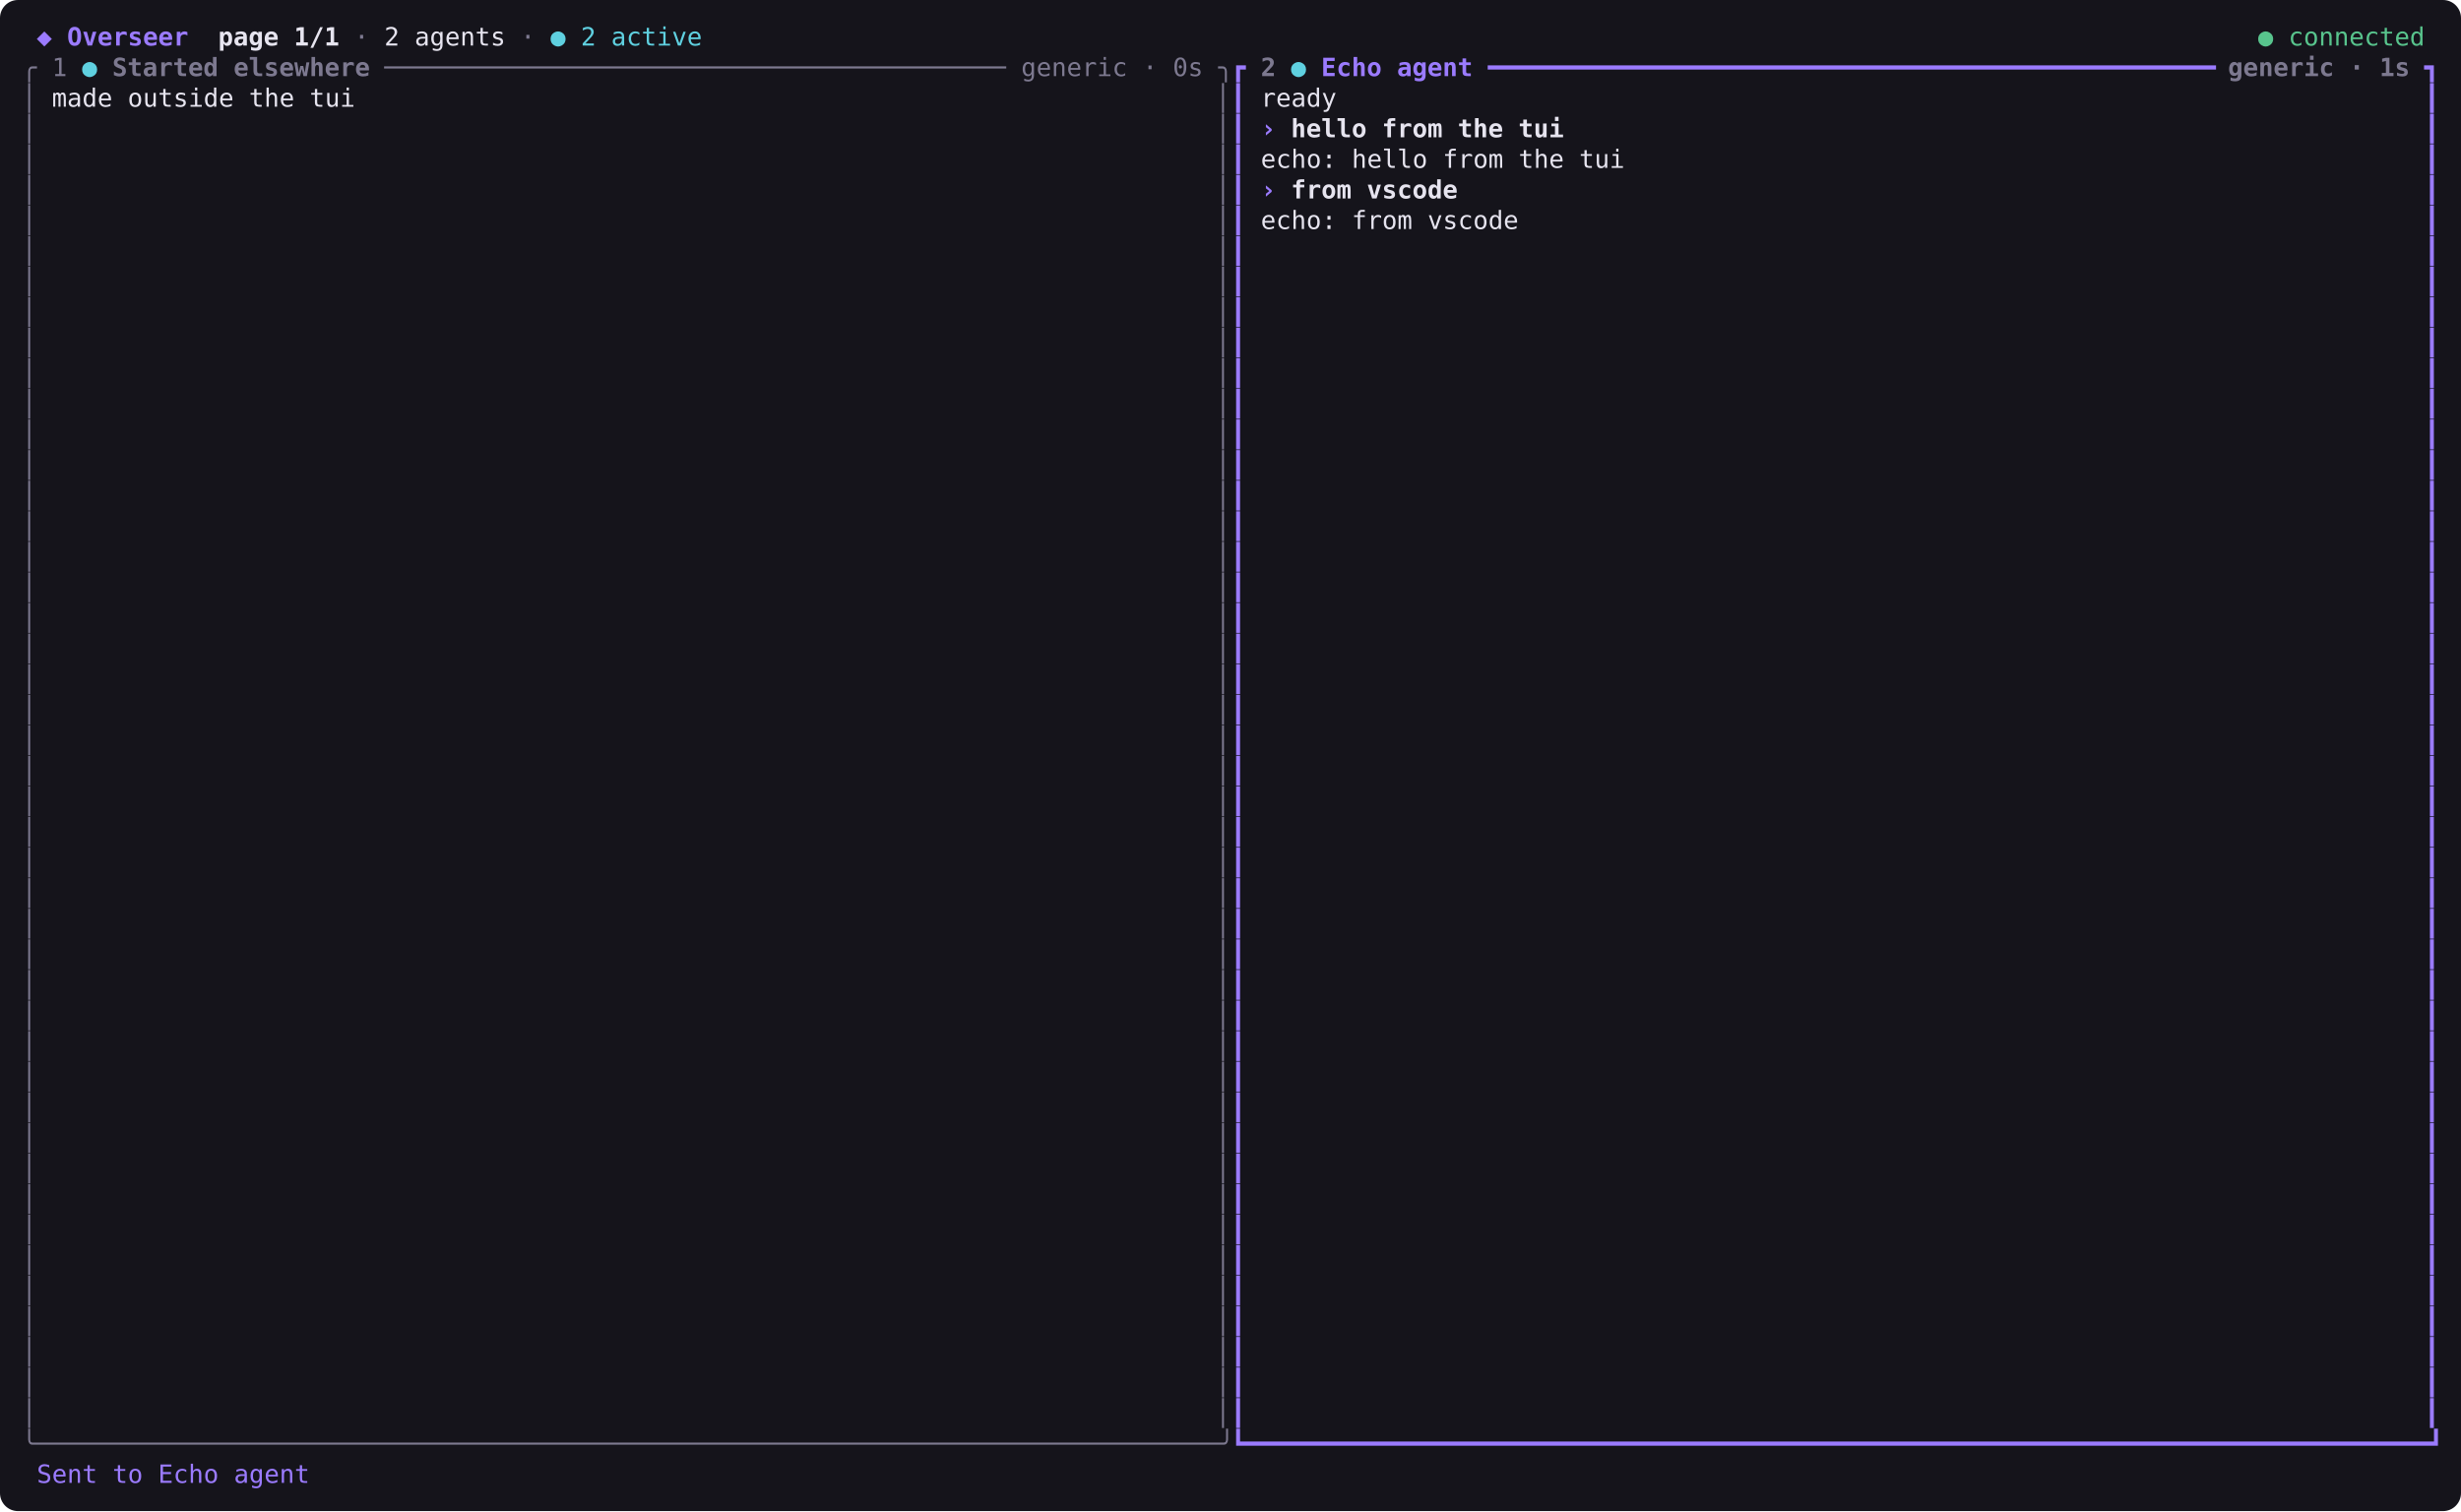
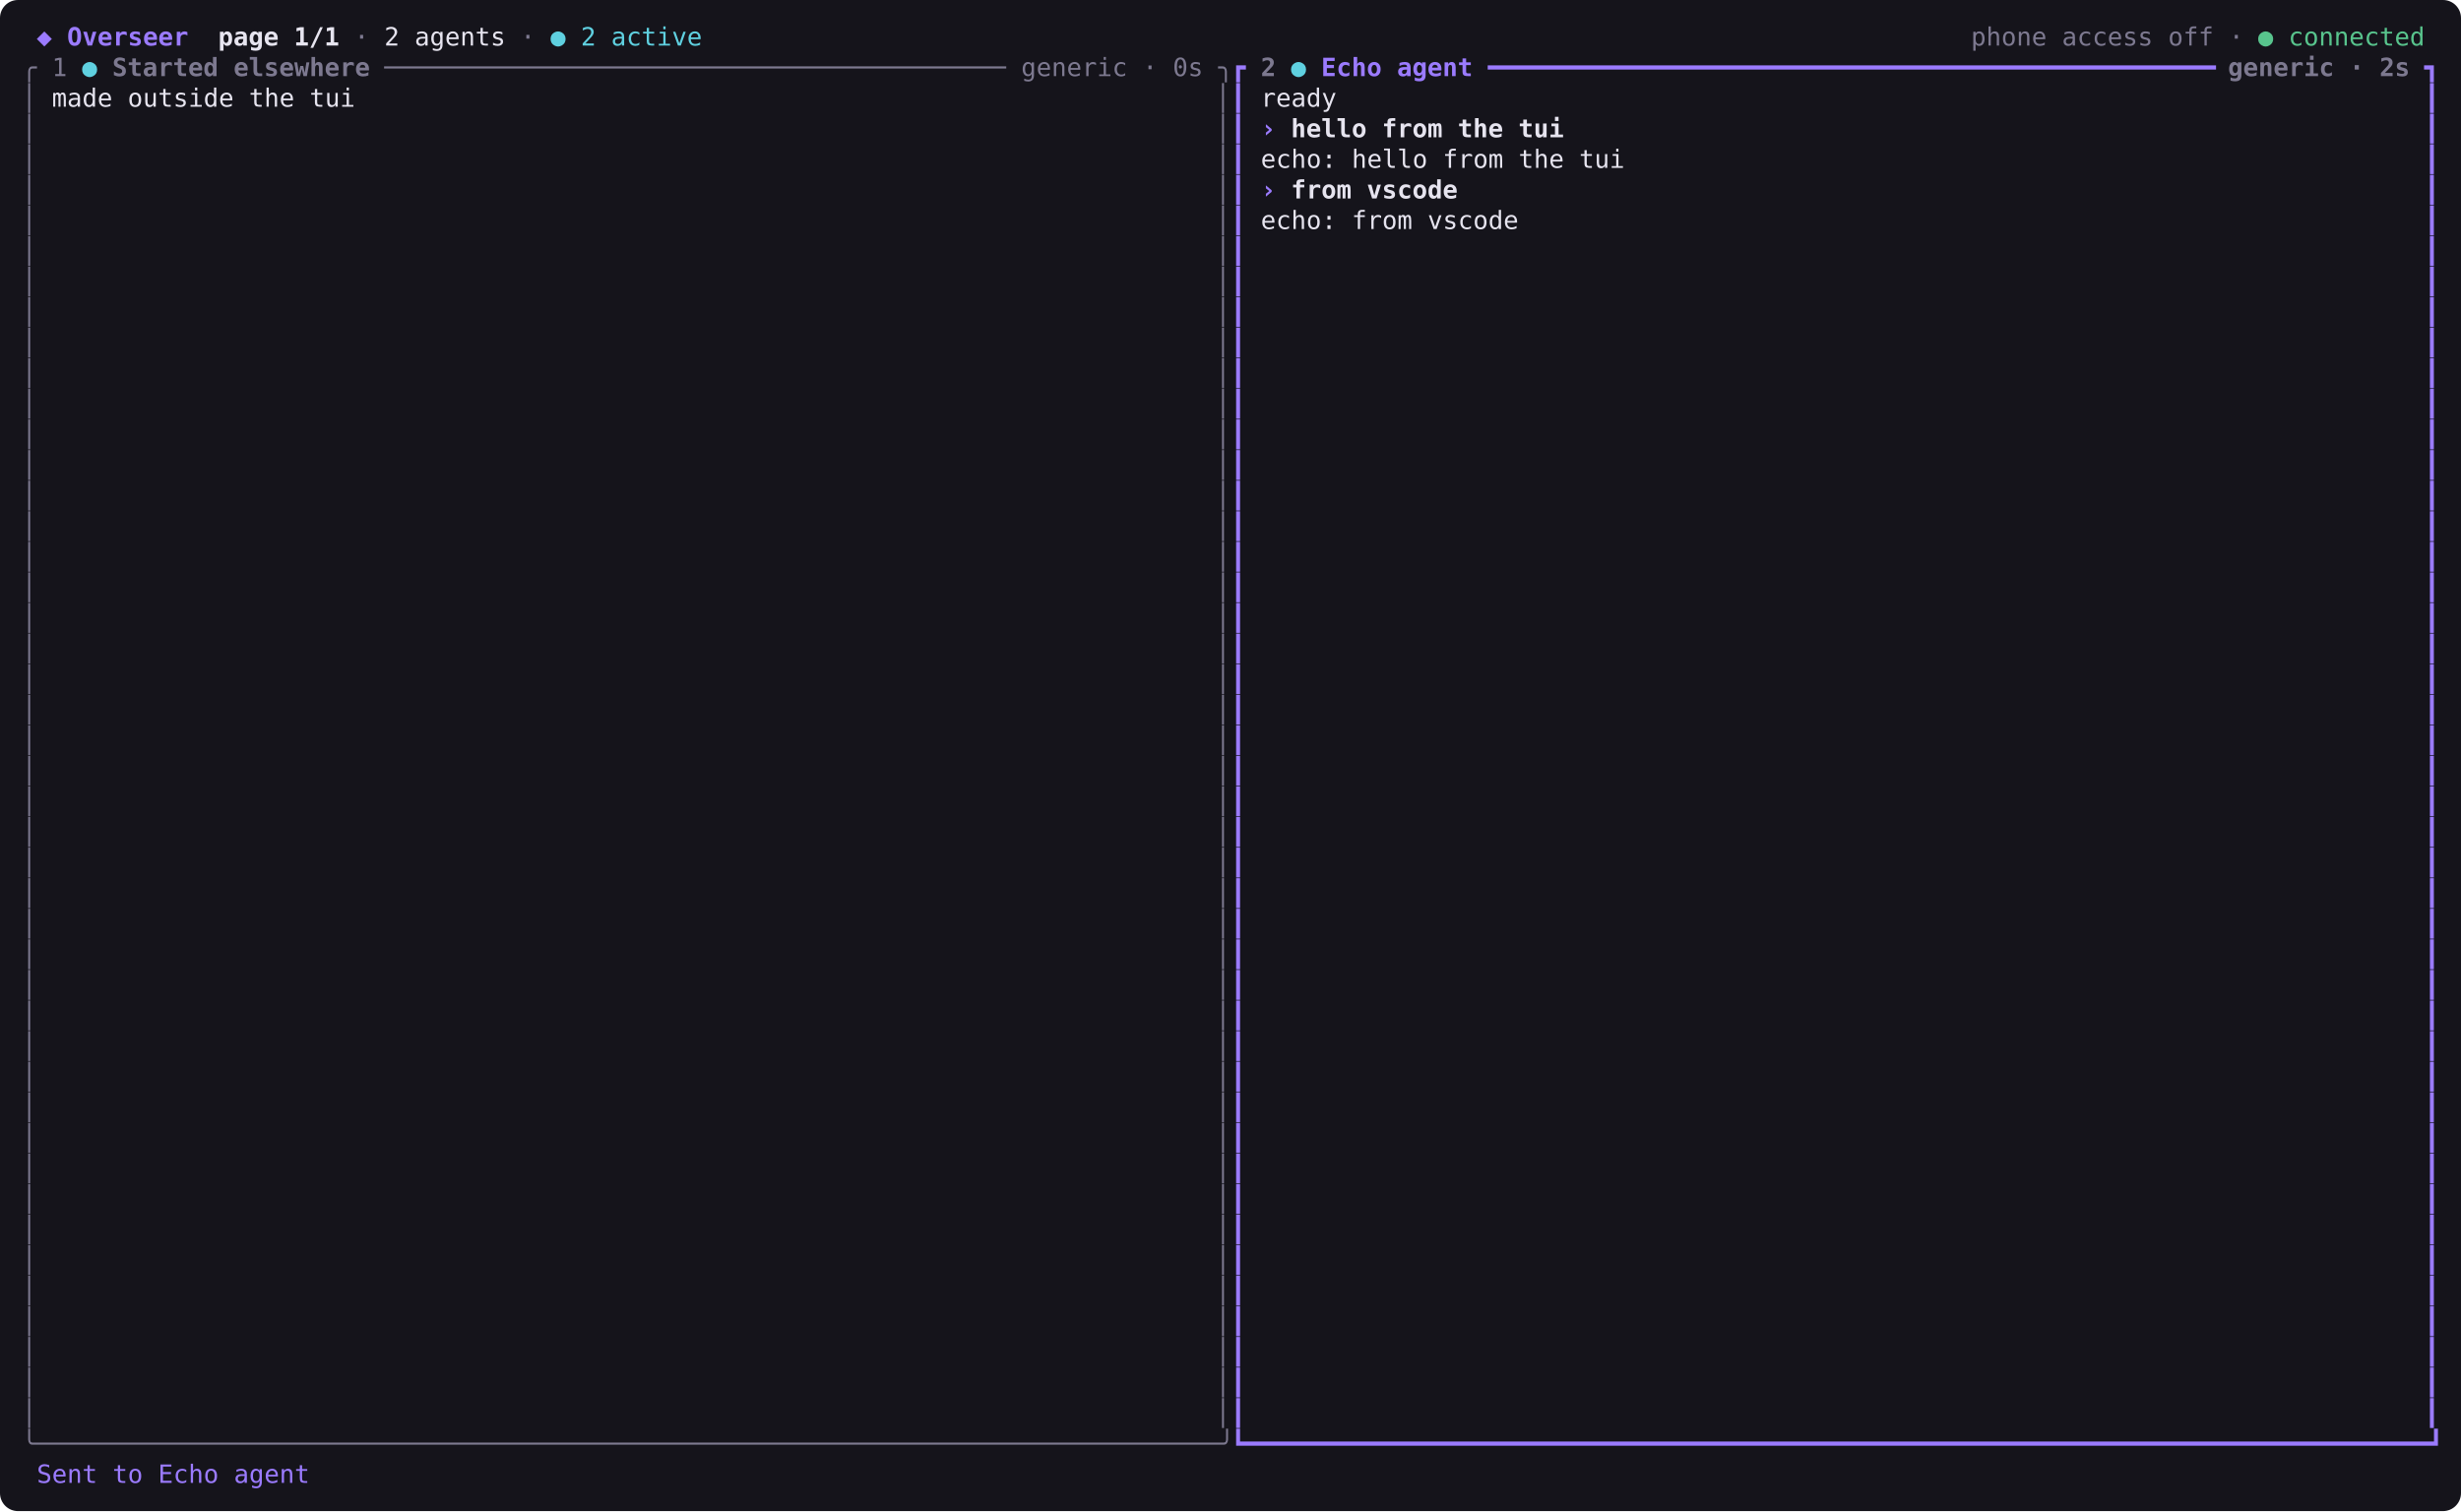
<svg xmlns="http://www.w3.org/2000/svg" width="1368" height="840" viewBox="0 0 1368 840">
  <rect width="100%" height="100%" rx="10" fill="#15141b" />
  <g font-family="ui-monospace, SFMono-Regular, Menlo, monospace" font-size="14">
    <text x="12.0" y="25.3" textLength="100.8" lengthAdjust="spacingAndGlyphs" fill="#9b7bff" font-weight="700" xml:space="preserve"> ◆ Overseer </text>
    <text x="112.8" y="25.3" textLength="84.0" lengthAdjust="spacingAndGlyphs" fill="#e6e4ef" font-weight="700" xml:space="preserve"> page 1/1 </text>
    <text x="196.8" y="25.3" textLength="16.8" lengthAdjust="spacingAndGlyphs" fill="#7d7990" xml:space="preserve">· </text>
    <text x="213.6" y="25.3" textLength="67.2" lengthAdjust="spacingAndGlyphs" fill="#e6e4ef" xml:space="preserve">2 agents</text>
    <text x="280.8" y="25.3" textLength="25.2" lengthAdjust="spacingAndGlyphs" fill="#7d7990" xml:space="preserve"> · </text>
    <text x="306.0" y="25.3" textLength="84.0" lengthAdjust="spacingAndGlyphs" fill="#5fd0e0" xml:space="preserve">● 2 active</text>
+     <text x="1095.6" y="25.3" textLength="159.6" lengthAdjust="spacingAndGlyphs" fill="#7d7990" xml:space="preserve">phone access off · </text>
    <text x="1255.2" y="25.3" textLength="100.8" lengthAdjust="spacingAndGlyphs" fill="#58c48d" xml:space="preserve">● connected </text>
    <text x="12.0" y="42.3" textLength="33.6" lengthAdjust="spacingAndGlyphs" fill="#7d7990" xml:space="preserve">╭ 1 </text>
    <text x="45.6" y="42.3" textLength="16.8" lengthAdjust="spacingAndGlyphs" fill="#5fd0e0" xml:space="preserve">● </text>
    <text x="62.4" y="42.3" textLength="142.8" lengthAdjust="spacingAndGlyphs" fill="#7d7990" font-weight="700" xml:space="preserve">Started elsewhere</text>
    <text x="205.2" y="42.3" textLength="478.8" lengthAdjust="spacingAndGlyphs" fill="#7d7990" xml:space="preserve"> ───────────────────────────────────────── generic · 0s ╮</text>
    <text x="684.0" y="42.3" textLength="8.4" lengthAdjust="spacingAndGlyphs" fill="#9b7bff" font-weight="700" xml:space="preserve">┏</text>
    <text x="692.4" y="42.3" textLength="25.2" lengthAdjust="spacingAndGlyphs" fill="#7d7990" font-weight="700" xml:space="preserve"> 2 </text>
    <text x="717.6" y="42.3" textLength="16.8" lengthAdjust="spacingAndGlyphs" fill="#5fd0e0" font-weight="700" xml:space="preserve">● </text>
    <text x="734.4" y="42.3" textLength="495.6" lengthAdjust="spacingAndGlyphs" fill="#9b7bff" font-weight="700" xml:space="preserve">Echo agent ━━━━━━━━━━━━━━━━━━━━━━━━━━━━━━━━━━━━━━━━━━━━━━━━</text>
-     <text x="1230.0" y="42.3" textLength="117.6" lengthAdjust="spacingAndGlyphs" fill="#7d7990" font-weight="700" xml:space="preserve"> generic · 1s </text>
+     <text x="1230.0" y="42.3" textLength="117.6" lengthAdjust="spacingAndGlyphs" fill="#7d7990" font-weight="700" xml:space="preserve"> generic · 2s </text>
    <text x="1347.6" y="42.3" textLength="8.4" lengthAdjust="spacingAndGlyphs" fill="#9b7bff" font-weight="700" xml:space="preserve">┓</text>
    <text x="12.0" y="59.3" textLength="8.4" lengthAdjust="spacingAndGlyphs" fill="#7d7990" xml:space="preserve">│</text>
    <text x="20.4" y="59.3" textLength="655.2" lengthAdjust="spacingAndGlyphs" fill="#e6e4ef" xml:space="preserve"> made outside the tui                                                         </text>
    <text x="675.6" y="59.3" textLength="8.4" lengthAdjust="spacingAndGlyphs" fill="#7d7990" xml:space="preserve">│</text>
    <text x="684.0" y="59.3" textLength="8.4" lengthAdjust="spacingAndGlyphs" fill="#9b7bff" font-weight="700" xml:space="preserve">┃</text>
    <text x="692.4" y="59.3" textLength="655.2" lengthAdjust="spacingAndGlyphs" fill="#e6e4ef" xml:space="preserve"> ready                                                                        </text>
    <text x="1347.6" y="59.3" textLength="8.4" lengthAdjust="spacingAndGlyphs" fill="#9b7bff" font-weight="700" xml:space="preserve">┃</text>
    <text x="12.0" y="76.3" textLength="8.4" lengthAdjust="spacingAndGlyphs" fill="#7d7990" xml:space="preserve">│</text>
    <text x="675.6" y="76.3" textLength="8.4" lengthAdjust="spacingAndGlyphs" fill="#7d7990" xml:space="preserve">│</text>
    <text x="684.0" y="76.3" textLength="8.4" lengthAdjust="spacingAndGlyphs" fill="#9b7bff" font-weight="700" xml:space="preserve">┃</text>
    <text x="700.8" y="76.3" textLength="16.8" lengthAdjust="spacingAndGlyphs" fill="#9b7bff" font-weight="700" xml:space="preserve">› </text>
    <text x="717.6" y="76.3" textLength="151.2" lengthAdjust="spacingAndGlyphs" fill="#e6e4ef" font-weight="700" xml:space="preserve">hello from the tui</text>
    <text x="1347.6" y="76.3" textLength="8.4" lengthAdjust="spacingAndGlyphs" fill="#9b7bff" font-weight="700" xml:space="preserve">┃</text>
    <text x="12.0" y="93.3" textLength="8.4" lengthAdjust="spacingAndGlyphs" fill="#7d7990" xml:space="preserve">│</text>
    <text x="675.6" y="93.3" textLength="8.4" lengthAdjust="spacingAndGlyphs" fill="#7d7990" xml:space="preserve">│</text>
    <text x="684.0" y="93.3" textLength="8.4" lengthAdjust="spacingAndGlyphs" fill="#9b7bff" font-weight="700" xml:space="preserve">┃</text>
    <text x="692.4" y="93.3" textLength="655.2" lengthAdjust="spacingAndGlyphs" fill="#e6e4ef" xml:space="preserve"> echo: hello from the tui                                                     </text>
    <text x="1347.6" y="93.3" textLength="8.4" lengthAdjust="spacingAndGlyphs" fill="#9b7bff" font-weight="700" xml:space="preserve">┃</text>
    <text x="12.0" y="110.3" textLength="8.4" lengthAdjust="spacingAndGlyphs" fill="#7d7990" xml:space="preserve">│</text>
    <text x="675.6" y="110.3" textLength="8.4" lengthAdjust="spacingAndGlyphs" fill="#7d7990" xml:space="preserve">│</text>
    <text x="684.0" y="110.3" textLength="8.4" lengthAdjust="spacingAndGlyphs" fill="#9b7bff" font-weight="700" xml:space="preserve">┃</text>
    <text x="700.8" y="110.3" textLength="16.8" lengthAdjust="spacingAndGlyphs" fill="#9b7bff" font-weight="700" xml:space="preserve">› </text>
    <text x="717.6" y="110.3" textLength="92.4" lengthAdjust="spacingAndGlyphs" fill="#e6e4ef" font-weight="700" xml:space="preserve">from vscode</text>
    <text x="1347.6" y="110.3" textLength="8.4" lengthAdjust="spacingAndGlyphs" fill="#9b7bff" font-weight="700" xml:space="preserve">┃</text>
    <text x="12.0" y="127.3" textLength="8.4" lengthAdjust="spacingAndGlyphs" fill="#7d7990" xml:space="preserve">│</text>
    <text x="675.6" y="127.3" textLength="8.4" lengthAdjust="spacingAndGlyphs" fill="#7d7990" xml:space="preserve">│</text>
    <text x="684.0" y="127.3" textLength="8.4" lengthAdjust="spacingAndGlyphs" fill="#9b7bff" font-weight="700" xml:space="preserve">┃</text>
    <text x="692.4" y="127.3" textLength="655.2" lengthAdjust="spacingAndGlyphs" fill="#e6e4ef" xml:space="preserve"> echo: from vscode                                                            </text>
    <text x="1347.6" y="127.3" textLength="8.4" lengthAdjust="spacingAndGlyphs" fill="#9b7bff" font-weight="700" xml:space="preserve">┃</text>
    <text x="12.0" y="144.3" textLength="8.4" lengthAdjust="spacingAndGlyphs" fill="#7d7990" xml:space="preserve">│</text>
    <text x="675.6" y="144.3" textLength="8.4" lengthAdjust="spacingAndGlyphs" fill="#7d7990" xml:space="preserve">│</text>
    <text x="684.0" y="144.3" textLength="8.4" lengthAdjust="spacingAndGlyphs" fill="#9b7bff" font-weight="700" xml:space="preserve">┃</text>
    <text x="1347.6" y="144.3" textLength="8.4" lengthAdjust="spacingAndGlyphs" fill="#9b7bff" font-weight="700" xml:space="preserve">┃</text>
    <text x="12.0" y="161.3" textLength="8.4" lengthAdjust="spacingAndGlyphs" fill="#7d7990" xml:space="preserve">│</text>
    <text x="675.6" y="161.3" textLength="8.4" lengthAdjust="spacingAndGlyphs" fill="#7d7990" xml:space="preserve">│</text>
    <text x="684.0" y="161.3" textLength="8.4" lengthAdjust="spacingAndGlyphs" fill="#9b7bff" font-weight="700" xml:space="preserve">┃</text>
    <text x="1347.6" y="161.3" textLength="8.4" lengthAdjust="spacingAndGlyphs" fill="#9b7bff" font-weight="700" xml:space="preserve">┃</text>
    <text x="12.0" y="178.3" textLength="8.4" lengthAdjust="spacingAndGlyphs" fill="#7d7990" xml:space="preserve">│</text>
    <text x="675.6" y="178.3" textLength="8.4" lengthAdjust="spacingAndGlyphs" fill="#7d7990" xml:space="preserve">│</text>
    <text x="684.0" y="178.3" textLength="8.4" lengthAdjust="spacingAndGlyphs" fill="#9b7bff" font-weight="700" xml:space="preserve">┃</text>
    <text x="1347.6" y="178.3" textLength="8.4" lengthAdjust="spacingAndGlyphs" fill="#9b7bff" font-weight="700" xml:space="preserve">┃</text>
    <text x="12.0" y="195.3" textLength="8.4" lengthAdjust="spacingAndGlyphs" fill="#7d7990" xml:space="preserve">│</text>
    <text x="675.6" y="195.3" textLength="8.4" lengthAdjust="spacingAndGlyphs" fill="#7d7990" xml:space="preserve">│</text>
    <text x="684.0" y="195.3" textLength="8.4" lengthAdjust="spacingAndGlyphs" fill="#9b7bff" font-weight="700" xml:space="preserve">┃</text>
    <text x="1347.6" y="195.3" textLength="8.4" lengthAdjust="spacingAndGlyphs" fill="#9b7bff" font-weight="700" xml:space="preserve">┃</text>
    <text x="12.0" y="212.3" textLength="8.4" lengthAdjust="spacingAndGlyphs" fill="#7d7990" xml:space="preserve">│</text>
    <text x="675.6" y="212.3" textLength="8.4" lengthAdjust="spacingAndGlyphs" fill="#7d7990" xml:space="preserve">│</text>
    <text x="684.0" y="212.3" textLength="8.4" lengthAdjust="spacingAndGlyphs" fill="#9b7bff" font-weight="700" xml:space="preserve">┃</text>
    <text x="1347.6" y="212.3" textLength="8.4" lengthAdjust="spacingAndGlyphs" fill="#9b7bff" font-weight="700" xml:space="preserve">┃</text>
    <text x="12.0" y="229.3" textLength="8.4" lengthAdjust="spacingAndGlyphs" fill="#7d7990" xml:space="preserve">│</text>
    <text x="675.6" y="229.3" textLength="8.4" lengthAdjust="spacingAndGlyphs" fill="#7d7990" xml:space="preserve">│</text>
    <text x="684.0" y="229.3" textLength="8.4" lengthAdjust="spacingAndGlyphs" fill="#9b7bff" font-weight="700" xml:space="preserve">┃</text>
    <text x="1347.6" y="229.3" textLength="8.4" lengthAdjust="spacingAndGlyphs" fill="#9b7bff" font-weight="700" xml:space="preserve">┃</text>
    <text x="12.0" y="246.3" textLength="8.4" lengthAdjust="spacingAndGlyphs" fill="#7d7990" xml:space="preserve">│</text>
    <text x="675.6" y="246.3" textLength="8.4" lengthAdjust="spacingAndGlyphs" fill="#7d7990" xml:space="preserve">│</text>
    <text x="684.0" y="246.3" textLength="8.4" lengthAdjust="spacingAndGlyphs" fill="#9b7bff" font-weight="700" xml:space="preserve">┃</text>
    <text x="1347.6" y="246.3" textLength="8.4" lengthAdjust="spacingAndGlyphs" fill="#9b7bff" font-weight="700" xml:space="preserve">┃</text>
    <text x="12.0" y="263.3" textLength="8.4" lengthAdjust="spacingAndGlyphs" fill="#7d7990" xml:space="preserve">│</text>
    <text x="675.6" y="263.3" textLength="8.4" lengthAdjust="spacingAndGlyphs" fill="#7d7990" xml:space="preserve">│</text>
    <text x="684.0" y="263.3" textLength="8.4" lengthAdjust="spacingAndGlyphs" fill="#9b7bff" font-weight="700" xml:space="preserve">┃</text>
    <text x="1347.6" y="263.3" textLength="8.4" lengthAdjust="spacingAndGlyphs" fill="#9b7bff" font-weight="700" xml:space="preserve">┃</text>
    <text x="12.0" y="280.3" textLength="8.4" lengthAdjust="spacingAndGlyphs" fill="#7d7990" xml:space="preserve">│</text>
    <text x="675.6" y="280.3" textLength="8.4" lengthAdjust="spacingAndGlyphs" fill="#7d7990" xml:space="preserve">│</text>
    <text x="684.0" y="280.3" textLength="8.4" lengthAdjust="spacingAndGlyphs" fill="#9b7bff" font-weight="700" xml:space="preserve">┃</text>
    <text x="1347.6" y="280.3" textLength="8.4" lengthAdjust="spacingAndGlyphs" fill="#9b7bff" font-weight="700" xml:space="preserve">┃</text>
    <text x="12.0" y="297.3" textLength="8.4" lengthAdjust="spacingAndGlyphs" fill="#7d7990" xml:space="preserve">│</text>
    <text x="675.6" y="297.3" textLength="8.4" lengthAdjust="spacingAndGlyphs" fill="#7d7990" xml:space="preserve">│</text>
    <text x="684.0" y="297.3" textLength="8.4" lengthAdjust="spacingAndGlyphs" fill="#9b7bff" font-weight="700" xml:space="preserve">┃</text>
    <text x="1347.6" y="297.3" textLength="8.4" lengthAdjust="spacingAndGlyphs" fill="#9b7bff" font-weight="700" xml:space="preserve">┃</text>
    <text x="12.0" y="314.3" textLength="8.4" lengthAdjust="spacingAndGlyphs" fill="#7d7990" xml:space="preserve">│</text>
    <text x="675.6" y="314.3" textLength="8.4" lengthAdjust="spacingAndGlyphs" fill="#7d7990" xml:space="preserve">│</text>
    <text x="684.0" y="314.3" textLength="8.4" lengthAdjust="spacingAndGlyphs" fill="#9b7bff" font-weight="700" xml:space="preserve">┃</text>
    <text x="1347.6" y="314.3" textLength="8.4" lengthAdjust="spacingAndGlyphs" fill="#9b7bff" font-weight="700" xml:space="preserve">┃</text>
    <text x="12.0" y="331.3" textLength="8.4" lengthAdjust="spacingAndGlyphs" fill="#7d7990" xml:space="preserve">│</text>
    <text x="675.6" y="331.3" textLength="8.4" lengthAdjust="spacingAndGlyphs" fill="#7d7990" xml:space="preserve">│</text>
    <text x="684.0" y="331.3" textLength="8.4" lengthAdjust="spacingAndGlyphs" fill="#9b7bff" font-weight="700" xml:space="preserve">┃</text>
    <text x="1347.6" y="331.3" textLength="8.4" lengthAdjust="spacingAndGlyphs" fill="#9b7bff" font-weight="700" xml:space="preserve">┃</text>
    <text x="12.0" y="348.3" textLength="8.4" lengthAdjust="spacingAndGlyphs" fill="#7d7990" xml:space="preserve">│</text>
    <text x="675.6" y="348.3" textLength="8.4" lengthAdjust="spacingAndGlyphs" fill="#7d7990" xml:space="preserve">│</text>
    <text x="684.0" y="348.3" textLength="8.4" lengthAdjust="spacingAndGlyphs" fill="#9b7bff" font-weight="700" xml:space="preserve">┃</text>
    <text x="1347.6" y="348.3" textLength="8.4" lengthAdjust="spacingAndGlyphs" fill="#9b7bff" font-weight="700" xml:space="preserve">┃</text>
    <text x="12.0" y="365.3" textLength="8.4" lengthAdjust="spacingAndGlyphs" fill="#7d7990" xml:space="preserve">│</text>
    <text x="675.6" y="365.3" textLength="8.4" lengthAdjust="spacingAndGlyphs" fill="#7d7990" xml:space="preserve">│</text>
    <text x="684.0" y="365.3" textLength="8.4" lengthAdjust="spacingAndGlyphs" fill="#9b7bff" font-weight="700" xml:space="preserve">┃</text>
    <text x="1347.6" y="365.3" textLength="8.4" lengthAdjust="spacingAndGlyphs" fill="#9b7bff" font-weight="700" xml:space="preserve">┃</text>
    <text x="12.0" y="382.3" textLength="8.4" lengthAdjust="spacingAndGlyphs" fill="#7d7990" xml:space="preserve">│</text>
    <text x="675.6" y="382.3" textLength="8.4" lengthAdjust="spacingAndGlyphs" fill="#7d7990" xml:space="preserve">│</text>
    <text x="684.0" y="382.3" textLength="8.4" lengthAdjust="spacingAndGlyphs" fill="#9b7bff" font-weight="700" xml:space="preserve">┃</text>
    <text x="1347.6" y="382.3" textLength="8.4" lengthAdjust="spacingAndGlyphs" fill="#9b7bff" font-weight="700" xml:space="preserve">┃</text>
    <text x="12.0" y="399.3" textLength="8.4" lengthAdjust="spacingAndGlyphs" fill="#7d7990" xml:space="preserve">│</text>
    <text x="675.6" y="399.3" textLength="8.4" lengthAdjust="spacingAndGlyphs" fill="#7d7990" xml:space="preserve">│</text>
    <text x="684.0" y="399.3" textLength="8.4" lengthAdjust="spacingAndGlyphs" fill="#9b7bff" font-weight="700" xml:space="preserve">┃</text>
    <text x="1347.6" y="399.3" textLength="8.4" lengthAdjust="spacingAndGlyphs" fill="#9b7bff" font-weight="700" xml:space="preserve">┃</text>
    <text x="12.0" y="416.3" textLength="8.4" lengthAdjust="spacingAndGlyphs" fill="#7d7990" xml:space="preserve">│</text>
    <text x="675.6" y="416.3" textLength="8.4" lengthAdjust="spacingAndGlyphs" fill="#7d7990" xml:space="preserve">│</text>
    <text x="684.0" y="416.3" textLength="8.4" lengthAdjust="spacingAndGlyphs" fill="#9b7bff" font-weight="700" xml:space="preserve">┃</text>
    <text x="1347.6" y="416.3" textLength="8.4" lengthAdjust="spacingAndGlyphs" fill="#9b7bff" font-weight="700" xml:space="preserve">┃</text>
    <text x="12.0" y="433.3" textLength="8.4" lengthAdjust="spacingAndGlyphs" fill="#7d7990" xml:space="preserve">│</text>
    <text x="675.6" y="433.3" textLength="8.4" lengthAdjust="spacingAndGlyphs" fill="#7d7990" xml:space="preserve">│</text>
    <text x="684.0" y="433.3" textLength="8.4" lengthAdjust="spacingAndGlyphs" fill="#9b7bff" font-weight="700" xml:space="preserve">┃</text>
    <text x="1347.6" y="433.3" textLength="8.4" lengthAdjust="spacingAndGlyphs" fill="#9b7bff" font-weight="700" xml:space="preserve">┃</text>
    <text x="12.0" y="450.3" textLength="8.4" lengthAdjust="spacingAndGlyphs" fill="#7d7990" xml:space="preserve">│</text>
    <text x="675.6" y="450.3" textLength="8.4" lengthAdjust="spacingAndGlyphs" fill="#7d7990" xml:space="preserve">│</text>
    <text x="684.0" y="450.3" textLength="8.4" lengthAdjust="spacingAndGlyphs" fill="#9b7bff" font-weight="700" xml:space="preserve">┃</text>
    <text x="1347.6" y="450.3" textLength="8.4" lengthAdjust="spacingAndGlyphs" fill="#9b7bff" font-weight="700" xml:space="preserve">┃</text>
    <text x="12.0" y="467.3" textLength="8.4" lengthAdjust="spacingAndGlyphs" fill="#7d7990" xml:space="preserve">│</text>
    <text x="675.6" y="467.3" textLength="8.4" lengthAdjust="spacingAndGlyphs" fill="#7d7990" xml:space="preserve">│</text>
    <text x="684.0" y="467.3" textLength="8.4" lengthAdjust="spacingAndGlyphs" fill="#9b7bff" font-weight="700" xml:space="preserve">┃</text>
    <text x="1347.6" y="467.3" textLength="8.4" lengthAdjust="spacingAndGlyphs" fill="#9b7bff" font-weight="700" xml:space="preserve">┃</text>
    <text x="12.0" y="484.3" textLength="8.4" lengthAdjust="spacingAndGlyphs" fill="#7d7990" xml:space="preserve">│</text>
    <text x="675.6" y="484.3" textLength="8.4" lengthAdjust="spacingAndGlyphs" fill="#7d7990" xml:space="preserve">│</text>
    <text x="684.0" y="484.3" textLength="8.4" lengthAdjust="spacingAndGlyphs" fill="#9b7bff" font-weight="700" xml:space="preserve">┃</text>
    <text x="1347.6" y="484.3" textLength="8.4" lengthAdjust="spacingAndGlyphs" fill="#9b7bff" font-weight="700" xml:space="preserve">┃</text>
    <text x="12.0" y="501.3" textLength="8.4" lengthAdjust="spacingAndGlyphs" fill="#7d7990" xml:space="preserve">│</text>
    <text x="675.6" y="501.3" textLength="8.4" lengthAdjust="spacingAndGlyphs" fill="#7d7990" xml:space="preserve">│</text>
    <text x="684.0" y="501.3" textLength="8.4" lengthAdjust="spacingAndGlyphs" fill="#9b7bff" font-weight="700" xml:space="preserve">┃</text>
    <text x="1347.6" y="501.3" textLength="8.4" lengthAdjust="spacingAndGlyphs" fill="#9b7bff" font-weight="700" xml:space="preserve">┃</text>
    <text x="12.0" y="518.3" textLength="8.4" lengthAdjust="spacingAndGlyphs" fill="#7d7990" xml:space="preserve">│</text>
    <text x="675.6" y="518.3" textLength="8.4" lengthAdjust="spacingAndGlyphs" fill="#7d7990" xml:space="preserve">│</text>
    <text x="684.0" y="518.3" textLength="8.4" lengthAdjust="spacingAndGlyphs" fill="#9b7bff" font-weight="700" xml:space="preserve">┃</text>
    <text x="1347.6" y="518.3" textLength="8.4" lengthAdjust="spacingAndGlyphs" fill="#9b7bff" font-weight="700" xml:space="preserve">┃</text>
    <text x="12.0" y="535.3" textLength="8.4" lengthAdjust="spacingAndGlyphs" fill="#7d7990" xml:space="preserve">│</text>
    <text x="675.6" y="535.3" textLength="8.4" lengthAdjust="spacingAndGlyphs" fill="#7d7990" xml:space="preserve">│</text>
    <text x="684.0" y="535.3" textLength="8.4" lengthAdjust="spacingAndGlyphs" fill="#9b7bff" font-weight="700" xml:space="preserve">┃</text>
    <text x="1347.6" y="535.3" textLength="8.4" lengthAdjust="spacingAndGlyphs" fill="#9b7bff" font-weight="700" xml:space="preserve">┃</text>
    <text x="12.0" y="552.3" textLength="8.4" lengthAdjust="spacingAndGlyphs" fill="#7d7990" xml:space="preserve">│</text>
    <text x="675.6" y="552.3" textLength="8.4" lengthAdjust="spacingAndGlyphs" fill="#7d7990" xml:space="preserve">│</text>
    <text x="684.0" y="552.3" textLength="8.4" lengthAdjust="spacingAndGlyphs" fill="#9b7bff" font-weight="700" xml:space="preserve">┃</text>
    <text x="1347.6" y="552.3" textLength="8.4" lengthAdjust="spacingAndGlyphs" fill="#9b7bff" font-weight="700" xml:space="preserve">┃</text>
    <text x="12.0" y="569.3" textLength="8.4" lengthAdjust="spacingAndGlyphs" fill="#7d7990" xml:space="preserve">│</text>
    <text x="675.6" y="569.3" textLength="8.4" lengthAdjust="spacingAndGlyphs" fill="#7d7990" xml:space="preserve">│</text>
    <text x="684.0" y="569.3" textLength="8.4" lengthAdjust="spacingAndGlyphs" fill="#9b7bff" font-weight="700" xml:space="preserve">┃</text>
    <text x="1347.6" y="569.3" textLength="8.4" lengthAdjust="spacingAndGlyphs" fill="#9b7bff" font-weight="700" xml:space="preserve">┃</text>
    <text x="12.0" y="586.3" textLength="8.4" lengthAdjust="spacingAndGlyphs" fill="#7d7990" xml:space="preserve">│</text>
    <text x="675.6" y="586.3" textLength="8.4" lengthAdjust="spacingAndGlyphs" fill="#7d7990" xml:space="preserve">│</text>
    <text x="684.0" y="586.3" textLength="8.4" lengthAdjust="spacingAndGlyphs" fill="#9b7bff" font-weight="700" xml:space="preserve">┃</text>
    <text x="1347.6" y="586.3" textLength="8.4" lengthAdjust="spacingAndGlyphs" fill="#9b7bff" font-weight="700" xml:space="preserve">┃</text>
    <text x="12.0" y="603.3" textLength="8.4" lengthAdjust="spacingAndGlyphs" fill="#7d7990" xml:space="preserve">│</text>
    <text x="675.6" y="603.3" textLength="8.4" lengthAdjust="spacingAndGlyphs" fill="#7d7990" xml:space="preserve">│</text>
    <text x="684.0" y="603.3" textLength="8.4" lengthAdjust="spacingAndGlyphs" fill="#9b7bff" font-weight="700" xml:space="preserve">┃</text>
    <text x="1347.6" y="603.3" textLength="8.4" lengthAdjust="spacingAndGlyphs" fill="#9b7bff" font-weight="700" xml:space="preserve">┃</text>
    <text x="12.0" y="620.3" textLength="8.4" lengthAdjust="spacingAndGlyphs" fill="#7d7990" xml:space="preserve">│</text>
    <text x="675.6" y="620.3" textLength="8.4" lengthAdjust="spacingAndGlyphs" fill="#7d7990" xml:space="preserve">│</text>
    <text x="684.0" y="620.3" textLength="8.4" lengthAdjust="spacingAndGlyphs" fill="#9b7bff" font-weight="700" xml:space="preserve">┃</text>
    <text x="1347.6" y="620.3" textLength="8.4" lengthAdjust="spacingAndGlyphs" fill="#9b7bff" font-weight="700" xml:space="preserve">┃</text>
    <text x="12.0" y="637.3" textLength="8.4" lengthAdjust="spacingAndGlyphs" fill="#7d7990" xml:space="preserve">│</text>
    <text x="675.6" y="637.3" textLength="8.4" lengthAdjust="spacingAndGlyphs" fill="#7d7990" xml:space="preserve">│</text>
    <text x="684.0" y="637.3" textLength="8.4" lengthAdjust="spacingAndGlyphs" fill="#9b7bff" font-weight="700" xml:space="preserve">┃</text>
    <text x="1347.6" y="637.3" textLength="8.4" lengthAdjust="spacingAndGlyphs" fill="#9b7bff" font-weight="700" xml:space="preserve">┃</text>
    <text x="12.0" y="654.3" textLength="8.4" lengthAdjust="spacingAndGlyphs" fill="#7d7990" xml:space="preserve">│</text>
    <text x="675.6" y="654.3" textLength="8.4" lengthAdjust="spacingAndGlyphs" fill="#7d7990" xml:space="preserve">│</text>
    <text x="684.0" y="654.3" textLength="8.4" lengthAdjust="spacingAndGlyphs" fill="#9b7bff" font-weight="700" xml:space="preserve">┃</text>
    <text x="1347.6" y="654.3" textLength="8.4" lengthAdjust="spacingAndGlyphs" fill="#9b7bff" font-weight="700" xml:space="preserve">┃</text>
    <text x="12.0" y="671.3" textLength="8.4" lengthAdjust="spacingAndGlyphs" fill="#7d7990" xml:space="preserve">│</text>
    <text x="675.6" y="671.3" textLength="8.4" lengthAdjust="spacingAndGlyphs" fill="#7d7990" xml:space="preserve">│</text>
    <text x="684.0" y="671.3" textLength="8.4" lengthAdjust="spacingAndGlyphs" fill="#9b7bff" font-weight="700" xml:space="preserve">┃</text>
    <text x="1347.6" y="671.3" textLength="8.4" lengthAdjust="spacingAndGlyphs" fill="#9b7bff" font-weight="700" xml:space="preserve">┃</text>
    <text x="12.0" y="688.3" textLength="8.4" lengthAdjust="spacingAndGlyphs" fill="#7d7990" xml:space="preserve">│</text>
    <text x="675.6" y="688.3" textLength="8.4" lengthAdjust="spacingAndGlyphs" fill="#7d7990" xml:space="preserve">│</text>
    <text x="684.0" y="688.3" textLength="8.4" lengthAdjust="spacingAndGlyphs" fill="#9b7bff" font-weight="700" xml:space="preserve">┃</text>
    <text x="1347.6" y="688.3" textLength="8.4" lengthAdjust="spacingAndGlyphs" fill="#9b7bff" font-weight="700" xml:space="preserve">┃</text>
    <text x="12.0" y="705.3" textLength="8.4" lengthAdjust="spacingAndGlyphs" fill="#7d7990" xml:space="preserve">│</text>
    <text x="675.6" y="705.3" textLength="8.4" lengthAdjust="spacingAndGlyphs" fill="#7d7990" xml:space="preserve">│</text>
    <text x="684.0" y="705.3" textLength="8.4" lengthAdjust="spacingAndGlyphs" fill="#9b7bff" font-weight="700" xml:space="preserve">┃</text>
    <text x="1347.6" y="705.3" textLength="8.4" lengthAdjust="spacingAndGlyphs" fill="#9b7bff" font-weight="700" xml:space="preserve">┃</text>
    <text x="12.0" y="722.3" textLength="8.4" lengthAdjust="spacingAndGlyphs" fill="#7d7990" xml:space="preserve">│</text>
    <text x="675.6" y="722.3" textLength="8.4" lengthAdjust="spacingAndGlyphs" fill="#7d7990" xml:space="preserve">│</text>
    <text x="684.0" y="722.3" textLength="8.4" lengthAdjust="spacingAndGlyphs" fill="#9b7bff" font-weight="700" xml:space="preserve">┃</text>
    <text x="1347.6" y="722.3" textLength="8.4" lengthAdjust="spacingAndGlyphs" fill="#9b7bff" font-weight="700" xml:space="preserve">┃</text>
    <text x="12.0" y="739.3" textLength="8.4" lengthAdjust="spacingAndGlyphs" fill="#7d7990" xml:space="preserve">│</text>
    <text x="675.6" y="739.3" textLength="8.4" lengthAdjust="spacingAndGlyphs" fill="#7d7990" xml:space="preserve">│</text>
    <text x="684.0" y="739.3" textLength="8.4" lengthAdjust="spacingAndGlyphs" fill="#9b7bff" font-weight="700" xml:space="preserve">┃</text>
    <text x="1347.6" y="739.3" textLength="8.4" lengthAdjust="spacingAndGlyphs" fill="#9b7bff" font-weight="700" xml:space="preserve">┃</text>
    <text x="12.0" y="756.3" textLength="8.4" lengthAdjust="spacingAndGlyphs" fill="#7d7990" xml:space="preserve">│</text>
    <text x="675.6" y="756.3" textLength="8.4" lengthAdjust="spacingAndGlyphs" fill="#7d7990" xml:space="preserve">│</text>
    <text x="684.0" y="756.3" textLength="8.4" lengthAdjust="spacingAndGlyphs" fill="#9b7bff" font-weight="700" xml:space="preserve">┃</text>
    <text x="1347.6" y="756.3" textLength="8.4" lengthAdjust="spacingAndGlyphs" fill="#9b7bff" font-weight="700" xml:space="preserve">┃</text>
    <text x="12.0" y="773.3" textLength="8.4" lengthAdjust="spacingAndGlyphs" fill="#7d7990" xml:space="preserve">│</text>
    <text x="675.6" y="773.3" textLength="8.4" lengthAdjust="spacingAndGlyphs" fill="#7d7990" xml:space="preserve">│</text>
    <text x="684.0" y="773.3" textLength="8.4" lengthAdjust="spacingAndGlyphs" fill="#9b7bff" font-weight="700" xml:space="preserve">┃</text>
    <text x="1347.6" y="773.3" textLength="8.4" lengthAdjust="spacingAndGlyphs" fill="#9b7bff" font-weight="700" xml:space="preserve">┃</text>
    <text x="12.0" y="790.3" textLength="8.4" lengthAdjust="spacingAndGlyphs" fill="#7d7990" xml:space="preserve">│</text>
    <text x="675.6" y="790.3" textLength="8.4" lengthAdjust="spacingAndGlyphs" fill="#7d7990" xml:space="preserve">│</text>
    <text x="684.0" y="790.3" textLength="8.4" lengthAdjust="spacingAndGlyphs" fill="#9b7bff" font-weight="700" xml:space="preserve">┃</text>
    <text x="1347.6" y="790.3" textLength="8.4" lengthAdjust="spacingAndGlyphs" fill="#9b7bff" font-weight="700" xml:space="preserve">┃</text>
    <text x="12.0" y="807.3" textLength="672.0" lengthAdjust="spacingAndGlyphs" fill="#7d7990" xml:space="preserve">╰──────────────────────────────────────────────────────────────────────────────╯</text>
    <text x="684.0" y="807.3" textLength="672.0" lengthAdjust="spacingAndGlyphs" fill="#9b7bff" font-weight="700" xml:space="preserve">┗━━━━━━━━━━━━━━━━━━━━━━━━━━━━━━━━━━━━━━━━━━━━━━━━━━━━━━━━━━━━━━━━━━━━━━━━━━━━━━┛</text>
    <text x="12.0" y="824.3" textLength="159.6" lengthAdjust="spacingAndGlyphs" fill="#9b7bff" xml:space="preserve"> Sent to Echo agent</text>
  </g>
</svg>
